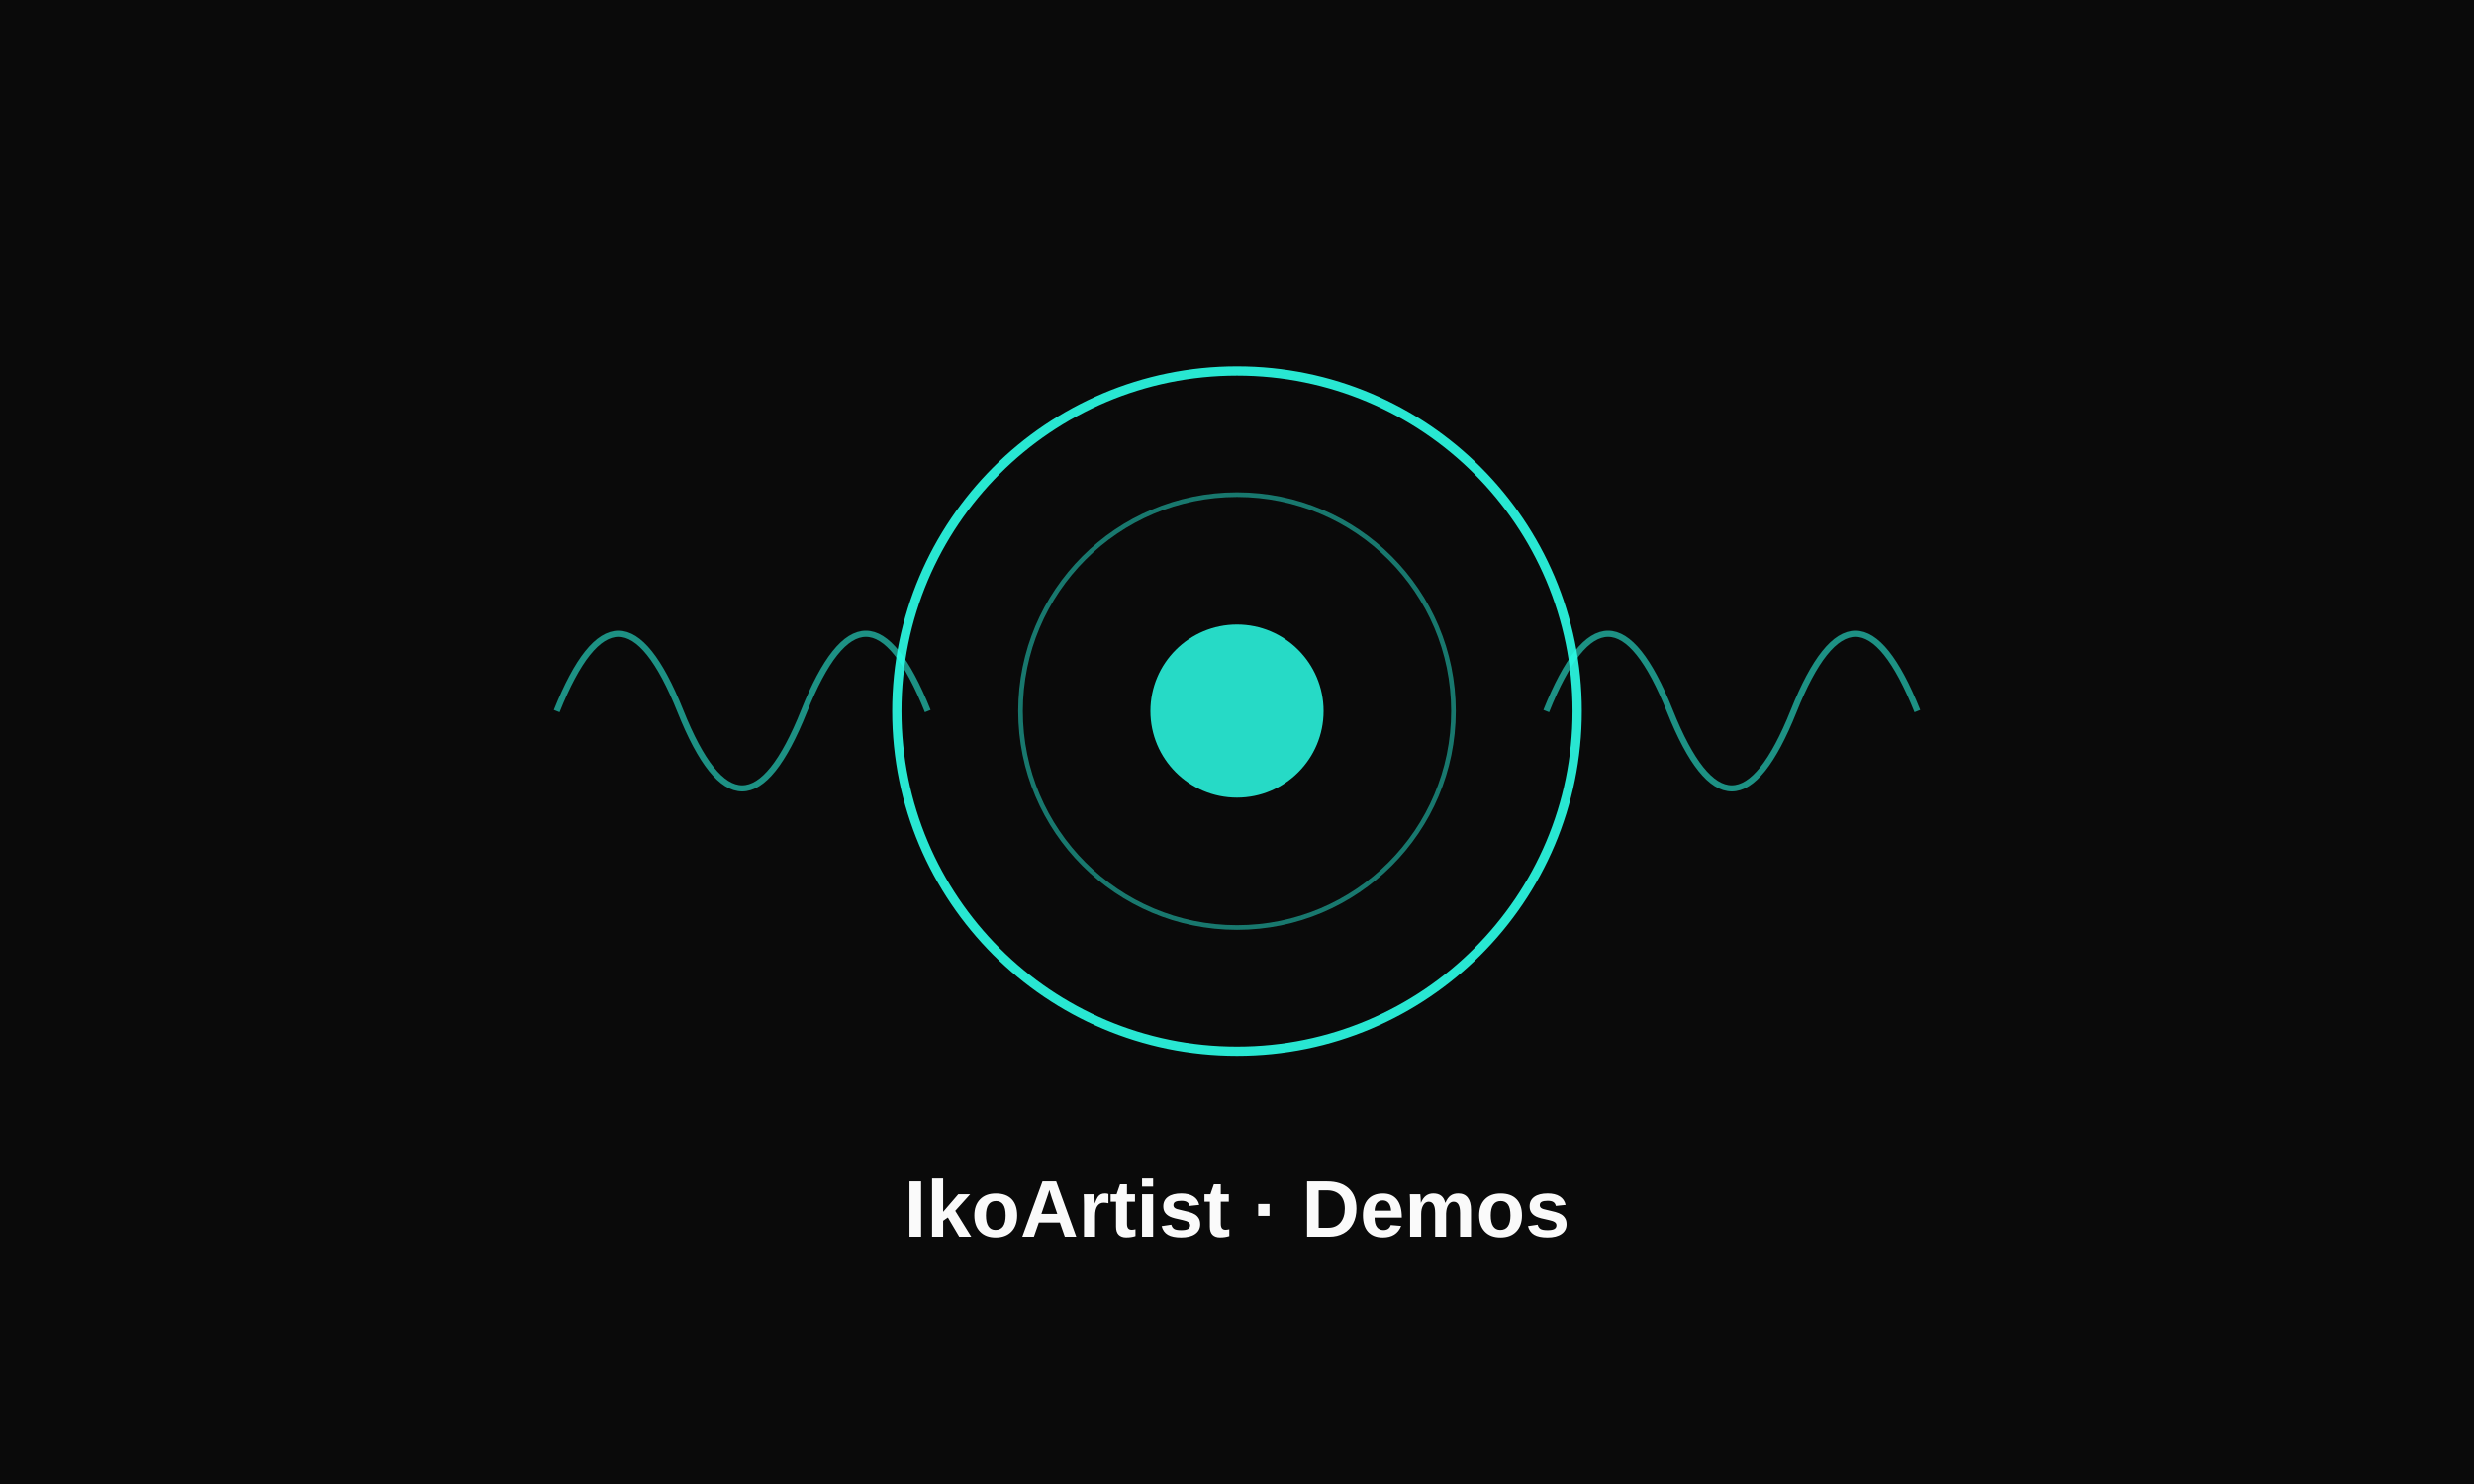
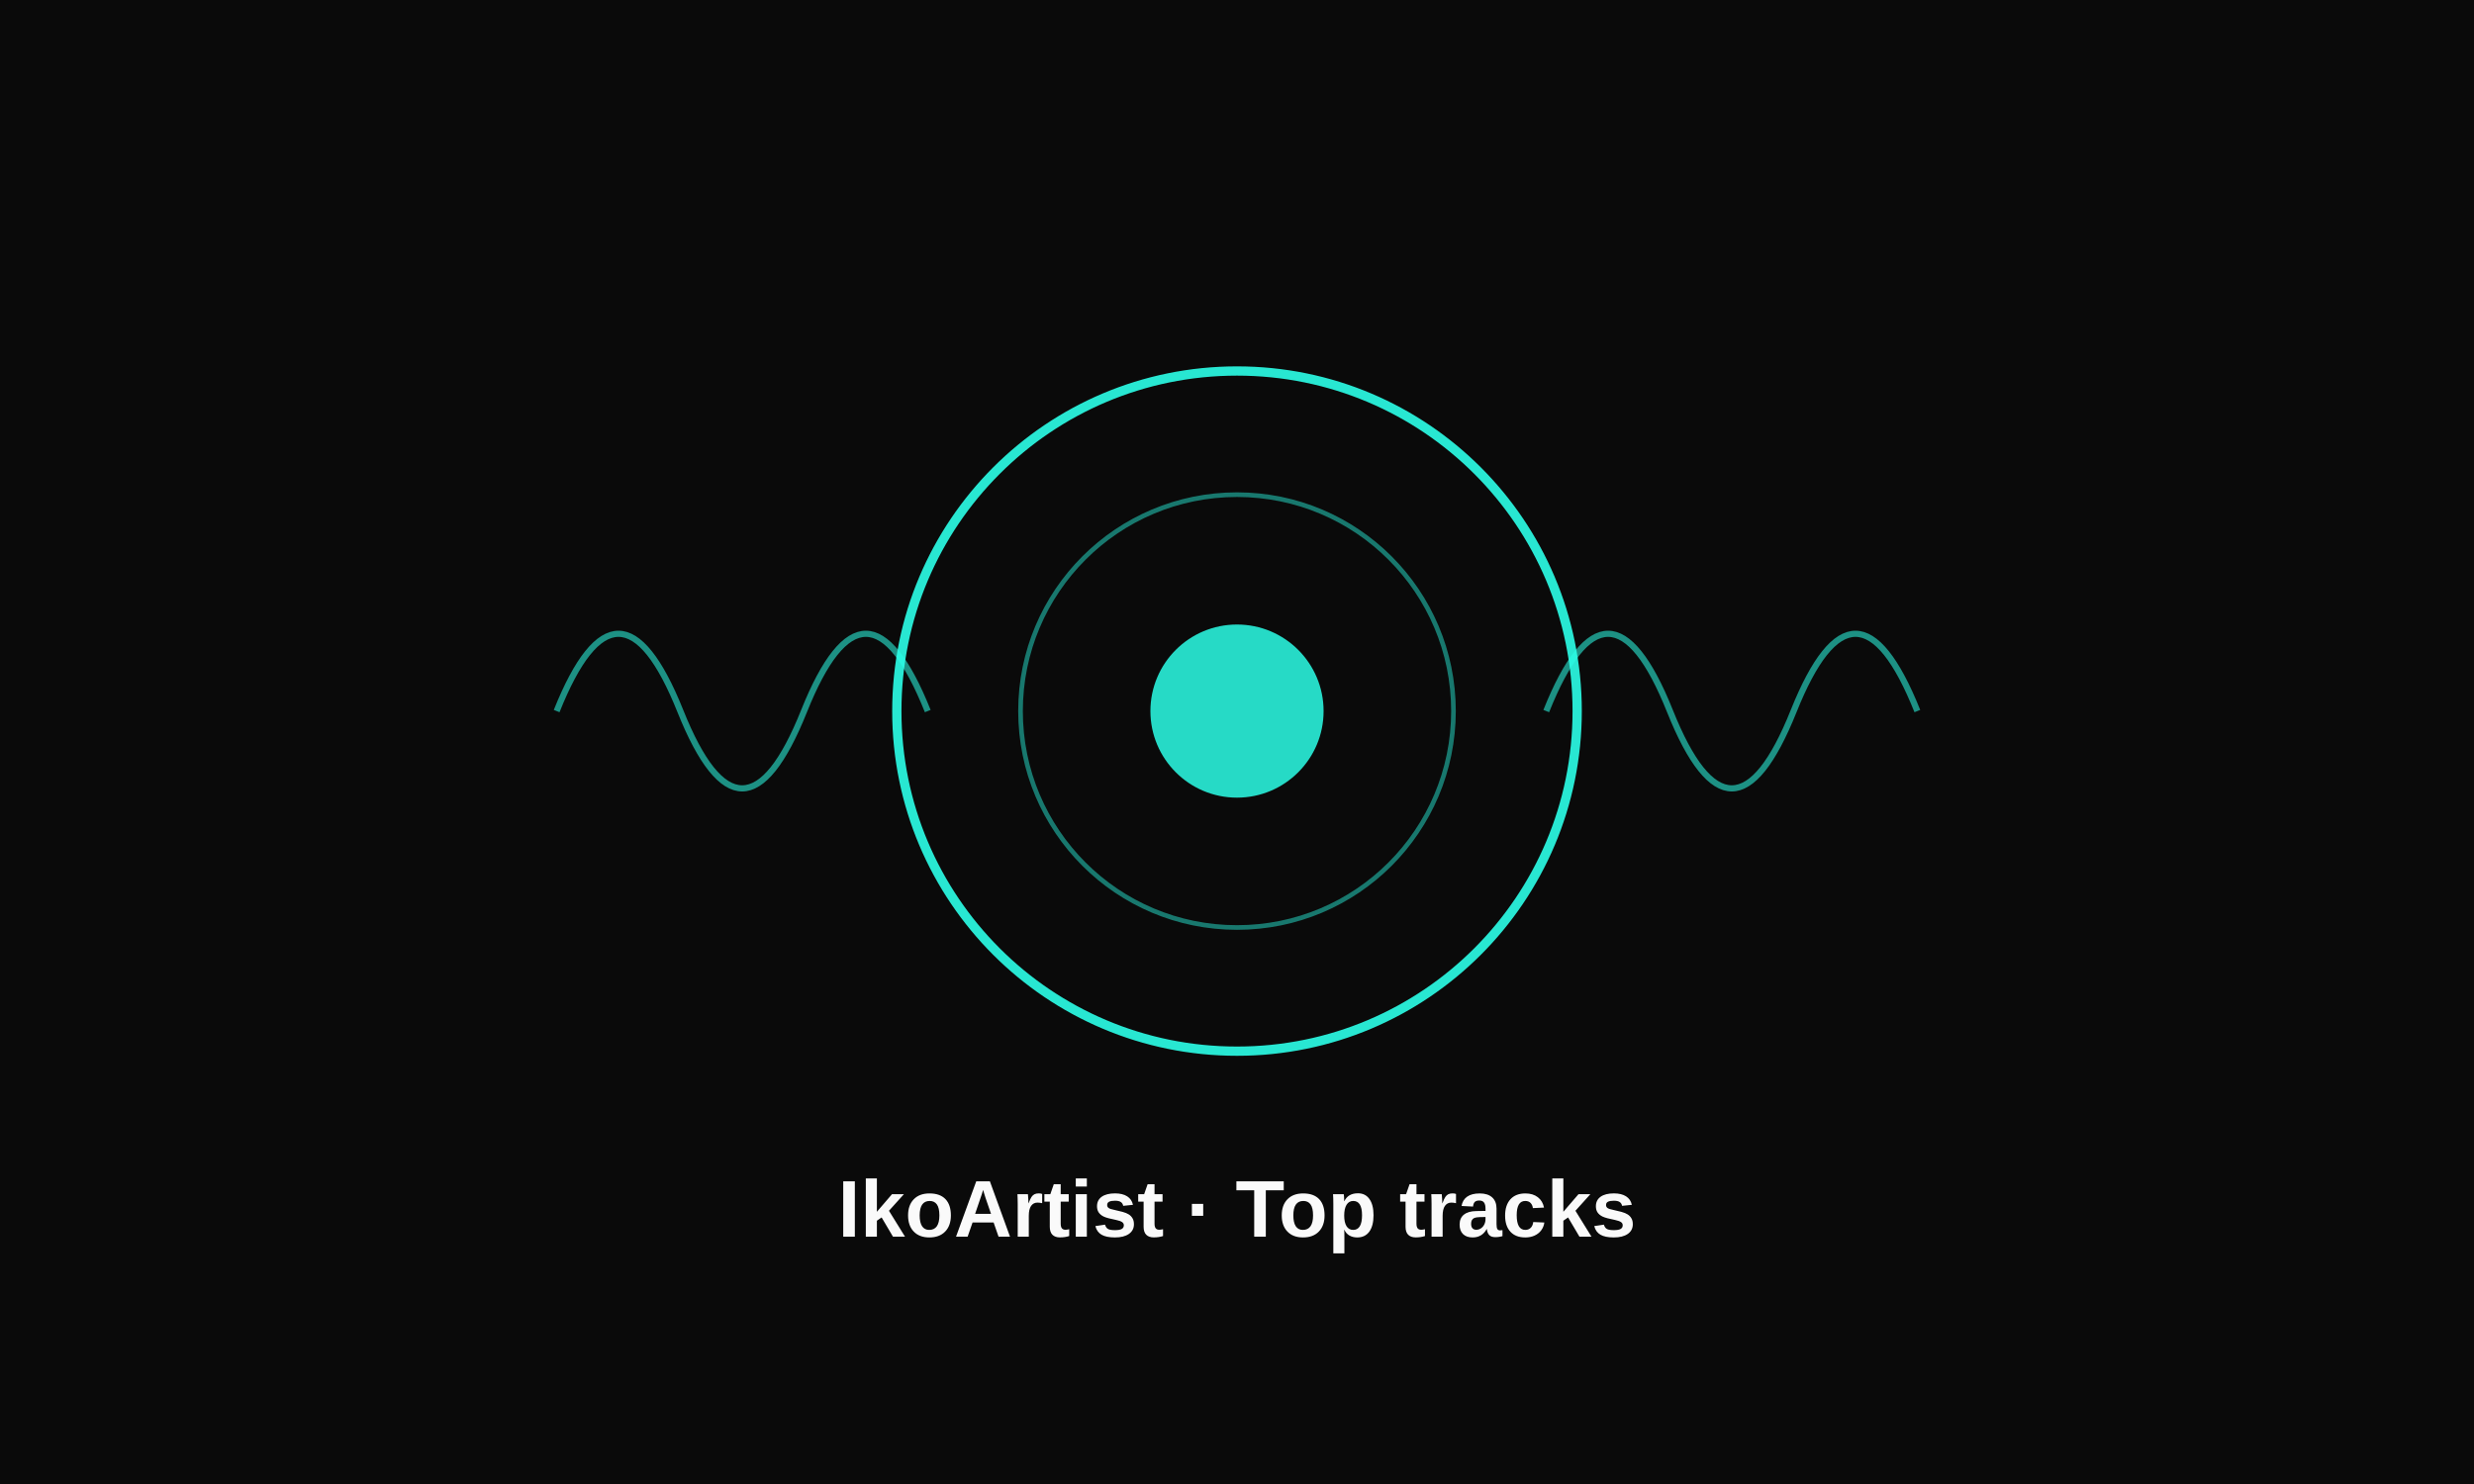
<svg xmlns="http://www.w3.org/2000/svg" width="800" height="480" viewBox="0 0 800 480" fill="none">
  <rect width="800" height="480" fill="#0a0a0a" />
  <circle cx="400" cy="230" r="110" stroke="#2bffe8" stroke-width="3" opacity="0.9" />
  <circle cx="400" cy="230" r="70" stroke="#2bffe8" stroke-width="1.5" opacity="0.45" />
  <circle cx="400" cy="230" r="28" fill="#2bffe8" opacity="0.85" />
  <path d="M180 230 Q200 180 220 230 T260 230 T300 230" stroke="#2bffe8" stroke-width="2" opacity="0.55" fill="none" />
  <path d="M500 230 Q520 180 540 230 T580 230 T620 230" stroke="#2bffe8" stroke-width="2" opacity="0.55" fill="none" />
-   <text x="400" y="400" text-anchor="middle" fill="#fafafa" font-family="Arial, sans-serif" font-size="26" font-weight="700">IkoArtist · Demos</text>
+   <text x="400" y="400" text-anchor="middle" fill="#fafafa" font-family="Arial, sans-serif" font-size="26" font-weight="700">IkoArtist · Top tracks</text>
</svg>
